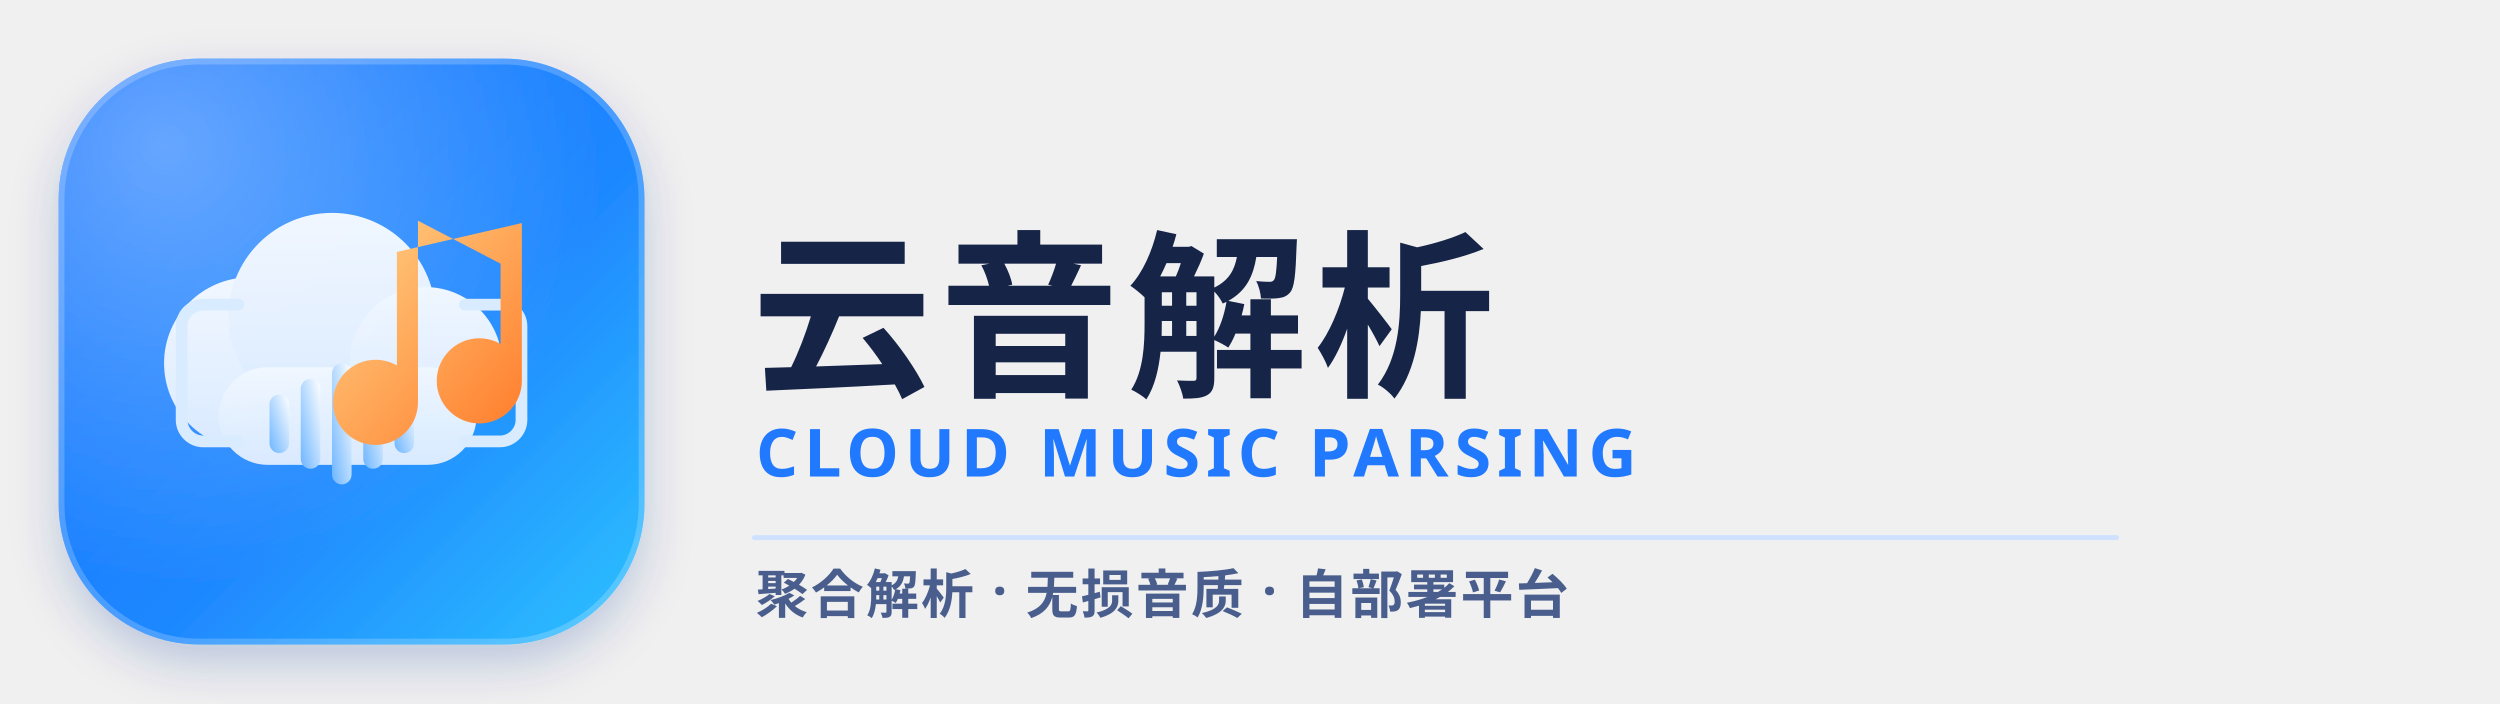
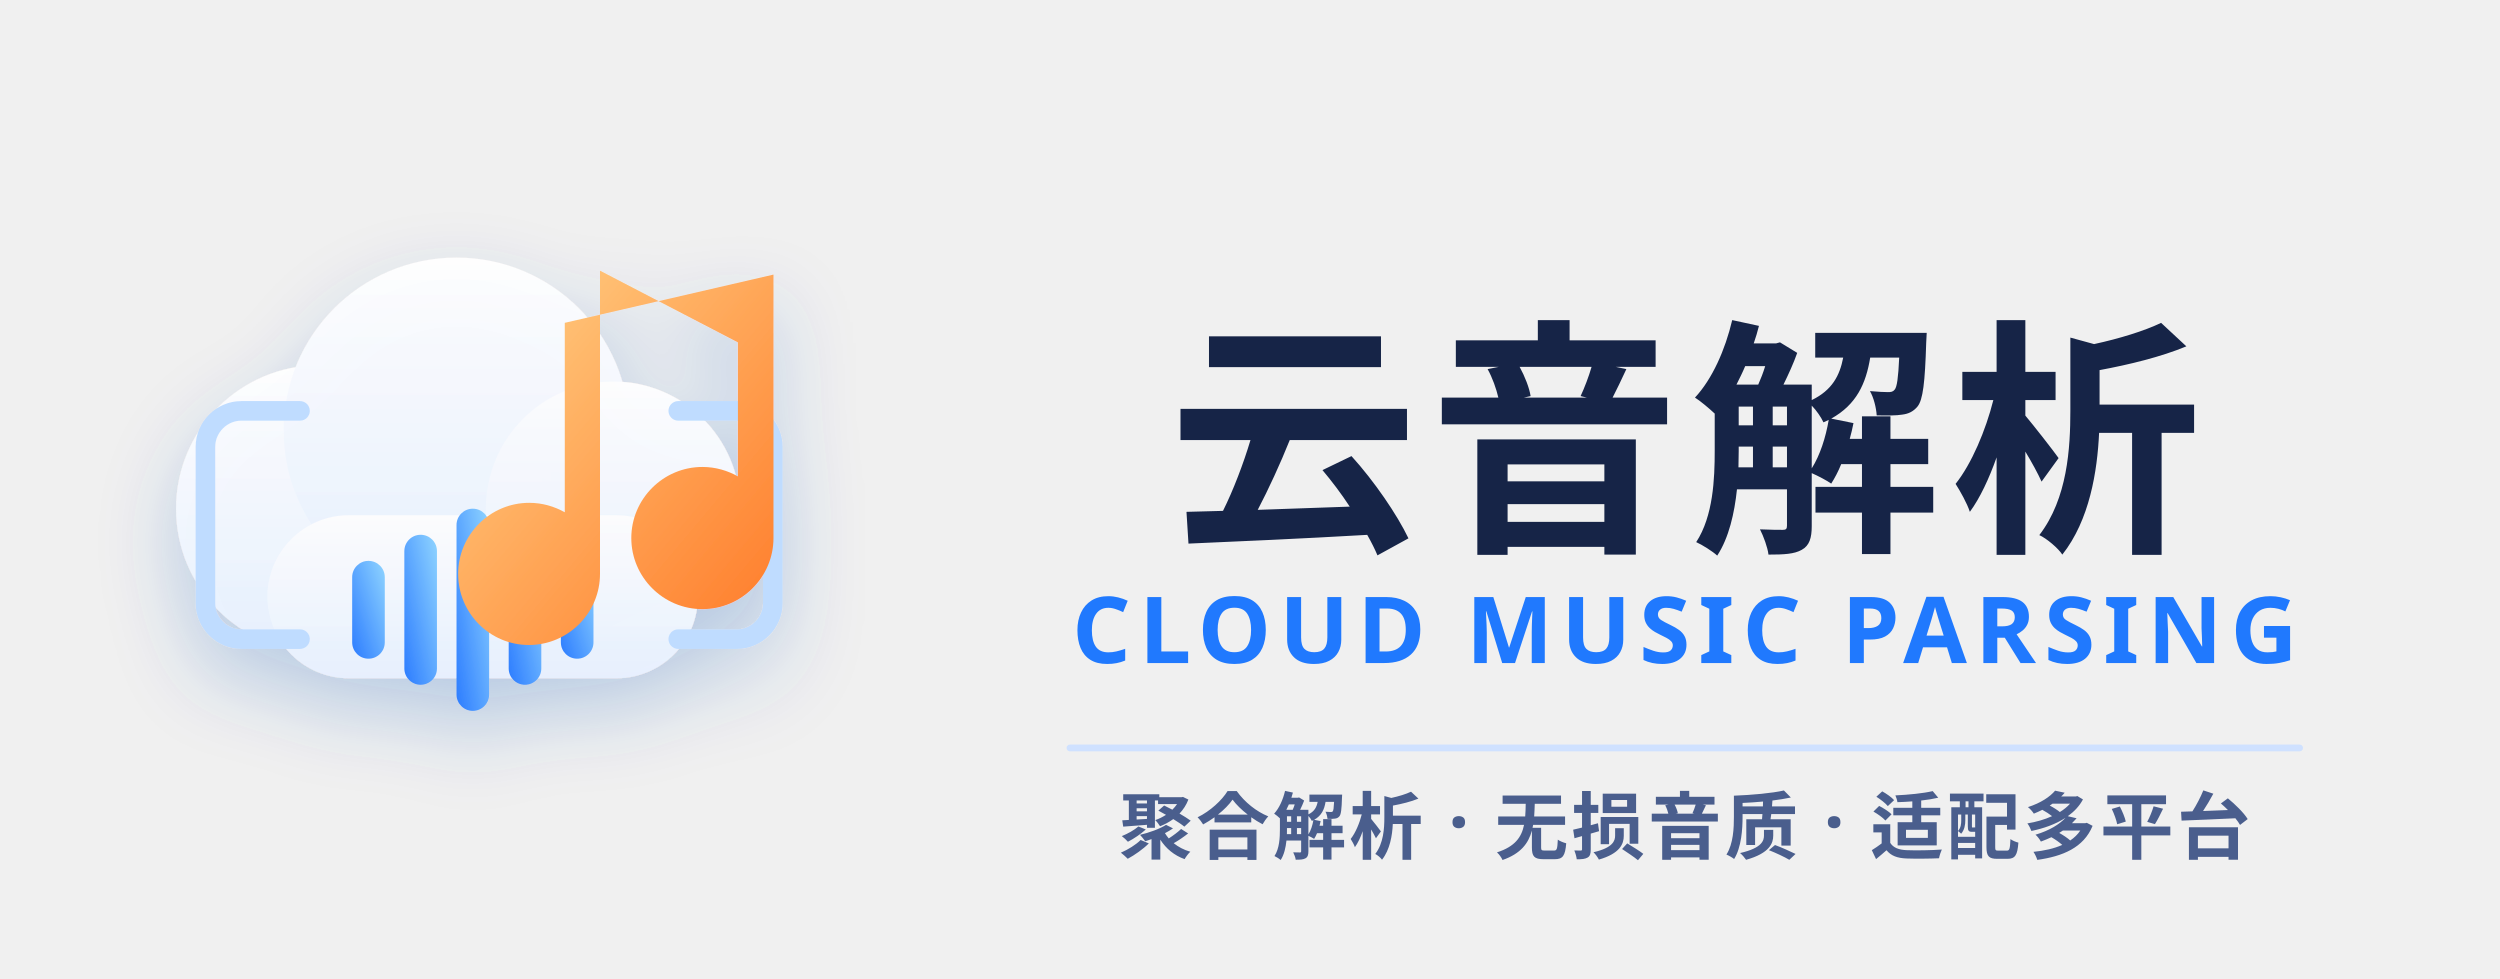
- <svg xmlns="http://www.w3.org/2000/svg" viewBox="0 0 1280 360" role="img" aria-labelledby="logoTitle logoDesc">
+ <svg xmlns="http://www.w3.org/2000/svg" viewBox="0 0 920 360" role="img" aria-labelledby="logoTitle logoDesc">
  <defs>
-     <linearGradient id="panelGrad" x1="0" y1="0" x2="1" y2="1">
-       <stop offset="0%" stop-color="#0f6fff" />
-       <stop offset="58%" stop-color="#1f88ff" />
-       <stop offset="100%" stop-color="#2dc2ff" />
-     </linearGradient>
-     <radialGradient id="haloGrad" cx="18%" cy="15%" r="75%">
-       <stop offset="0%" stop-color="#ffffff" stop-opacity="0.35" />
-       <stop offset="100%" stop-color="#ffffff" stop-opacity="0" />
-     </radialGradient>
    <linearGradient id="cloudGrad" x1="0" y1="0" x2="0" y2="1">
      <stop offset="0%" stop-color="#ffffff" />
      <stop offset="100%" stop-color="#e7f1ff" />
    </linearGradient>
    <linearGradient id="noteGrad" x1="0" y1="0" x2="1" y2="1">
      <stop offset="0%" stop-color="#ffd489" />
      <stop offset="100%" stop-color="#ff7a28" />
    </linearGradient>
    <linearGradient id="waveGrad" x1="0" y1="1" x2="1" y2="0">
-       <stop offset="0%" stop-color="#6db5ff" />
-       <stop offset="100%" stop-color="#ffffff" />
+       <stop offset="0%" stop-color="#2c7cff" />
+       <stop offset="100%" stop-color="#8fd4ff" />
    </linearGradient>
-     <filter id="softShadow" x="-20%" y="-20%" width="140%" height="140%">
-       <feDropShadow dx="0" dy="10" stdDeviation="12" flood-color="#0f3f96" flood-opacity="0.22" />
+     <filter id="softShadow" x="-22%" y="-22%" width="144%" height="144%">
+       <feDropShadow dx="0" dy="10" stdDeviation="12" flood-color="#0f4fb8" flood-opacity="0.24" />
    </filter>
  </defs>
  <g transform="translate(30 30)">
-     <g filter="url(#softShadow)">
-       <rect x="0" y="0" width="300" height="300" rx="72" fill="url(#panelGrad)" />
-       <rect x="1.5" y="1.5" width="297" height="297" rx="70.5" fill="none" stroke="#ffffff" stroke-opacity="0.2" stroke-width="3" />
-       <rect x="0" y="0" width="300" height="300" rx="72" fill="url(#haloGrad)" />
+     <g transform="translate(150 150) scale(1.2) translate(-150 -150)" filter="url(#softShadow)">
+       <g opacity="0.92">
+         <circle cx="98" cy="156" r="44" fill="url(#cloudGrad)" />
+         <circle cx="140" cy="132" r="53" fill="url(#cloudGrad)" />
+         <circle cx="188" cy="156" r="39" fill="url(#cloudGrad)" />
+         <rect x="82" y="158" width="132" height="50" rx="25" fill="url(#cloudGrad)" />
+       </g>
+       <path d="M92 126 h-18 c-6 0-11 5-11 11v48c0 6 5 11 11 11h18" fill="none" stroke="#bfdcff" stroke-width="6" stroke-linecap="round" />
+       <path d="M208 126 h18 c6 0 11 5 11 11v48c0 6-5 11-11 11h-18" fill="none" stroke="#bfdcff" stroke-width="6" stroke-linecap="round" />
+       <g fill="url(#waveGrad)">
+         <rect x="108" y="172" width="10" height="30" rx="5" />
+         <rect x="124" y="164" width="10" height="46" rx="5" />
+         <rect x="140" y="156" width="10" height="62" rx="5" />
+         <rect x="156" y="164" width="10" height="46" rx="5" />
+         <rect x="172" y="172" width="10" height="30" rx="5" />
+       </g>
+       <path d="M184 83v93c0 12-9.8 21.8-21.8 21.8S140.5 188 140.5 176s9.8-21.8 21.8-21.8c4 0 7.7 1.1 10.9 2.9V99l64-14.8v80.8c0 12-9.8 21.8-21.8 21.8s-21.8-9.8-21.8-21.8 9.8-21.8 21.8-21.8c4 0 7.7 1.1 10.9 2.9V105z" fill="url(#noteGrad)" />
    </g>
-     <g opacity="0.92">
-       <circle cx="98" cy="156" r="44" fill="url(#cloudGrad)" />
-       <circle cx="140" cy="132" r="53" fill="url(#cloudGrad)" />
-       <circle cx="188" cy="156" r="39" fill="url(#cloudGrad)" />
-       <rect x="82" y="158" width="132" height="50" rx="25" fill="url(#cloudGrad)" />
-     </g>
-     <path d="M92 126 h-18 c-6 0-11 5-11 11v48c0 6 5 11 11 11h18" fill="none" stroke="#d9ecff" stroke-width="6" stroke-linecap="round" />
-     <path d="M208 126 h18 c6 0 11 5 11 11v48c0 6-5 11-11 11h-18" fill="none" stroke="#d9ecff" stroke-width="6" stroke-linecap="round" />
-     <g fill="url(#waveGrad)">
-       <rect x="108" y="172" width="10" height="30" rx="5" />
-       <rect x="124" y="164" width="10" height="46" rx="5" />
-       <rect x="140" y="156" width="10" height="62" rx="5" />
-       <rect x="156" y="164" width="10" height="46" rx="5" />
-       <rect x="172" y="172" width="10" height="30" rx="5" />
-     </g>
-     <path d="M184 83v93c0 12-9.8 21.8-21.8 21.8S140.5 188 140.5 176s9.8-21.8 21.8-21.8c4 0 7.7 1.1 10.9 2.9V99l64-14.8v80.8c0 12-9.8 21.8-21.8 21.8s-21.8-9.8-21.8-21.8 9.8-21.8 21.8-21.8c4 0 7.7 1.1 10.9 2.9V105z" fill="url(#noteGrad)" />
  </g>
  <g transform="translate(385 108)">
-     <text x="0" y="88" fill="#162447" font-size="92" font-weight="800" letter-spacing="4" font-family="'Noto Sans SC','Microsoft YaHei','PingFang SC',sans-serif">云音解析</text>
-     <text x="2" y="136" fill="#0f6fff" fill-opacity="0.92" font-size="34" font-weight="700" letter-spacing="3" font-family="Manrope,'Segoe UI',sans-serif">CLOUD MUSIC PARSING</text>
-     <rect x="0" y="166" width="700" height="2.5" rx="1.25" fill="#cfe1ff" />
-     <text x="2" y="206" fill="#4a5e8d" font-size="27" font-weight="600" letter-spacing="1.2" font-family="'Noto Sans SC','Microsoft YaHei','PingFang SC',sans-serif">聚合解析 · 无损音质 · 自部署平台</text>
+     <text x="235" y="88" text-anchor="middle" fill="#162447" font-size="92" font-weight="800" letter-spacing="4" font-family="'Noto Sans SC','Microsoft YaHei','PingFang SC',sans-serif">云音解析</text>
+     <text x="235" y="136" text-anchor="middle" fill="#0f6fff" fill-opacity="0.92" font-size="34" font-weight="700" letter-spacing="3" font-family="Manrope,'Segoe UI',sans-serif">CLOUD MUSIC PARSING</text>
+     <rect x="7.5" y="166" width="455" height="2.5" rx="1.25" fill="#cfe1ff" />
+     <text x="235" y="206" text-anchor="middle" fill="#4a5e8d" font-size="27" font-weight="600" letter-spacing="1.2" font-family="'Noto Sans SC','Microsoft YaHei','PingFang SC',sans-serif">聚合解析 · 无损音质 · 适配多平台</text>
  </g>
</svg>
